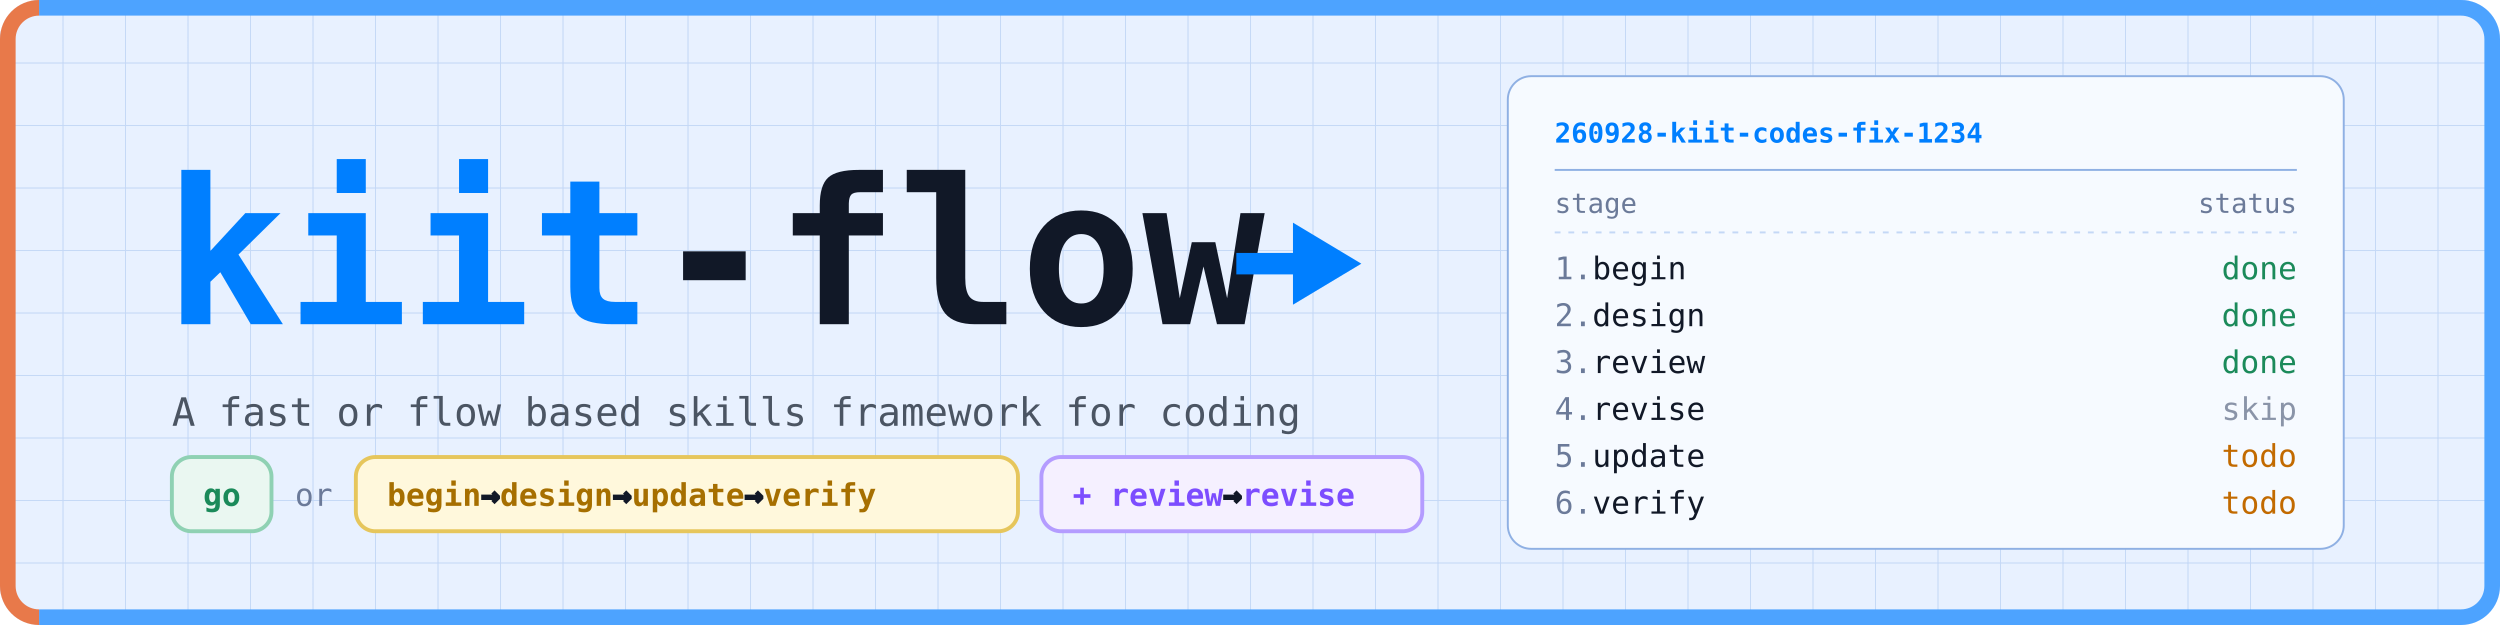
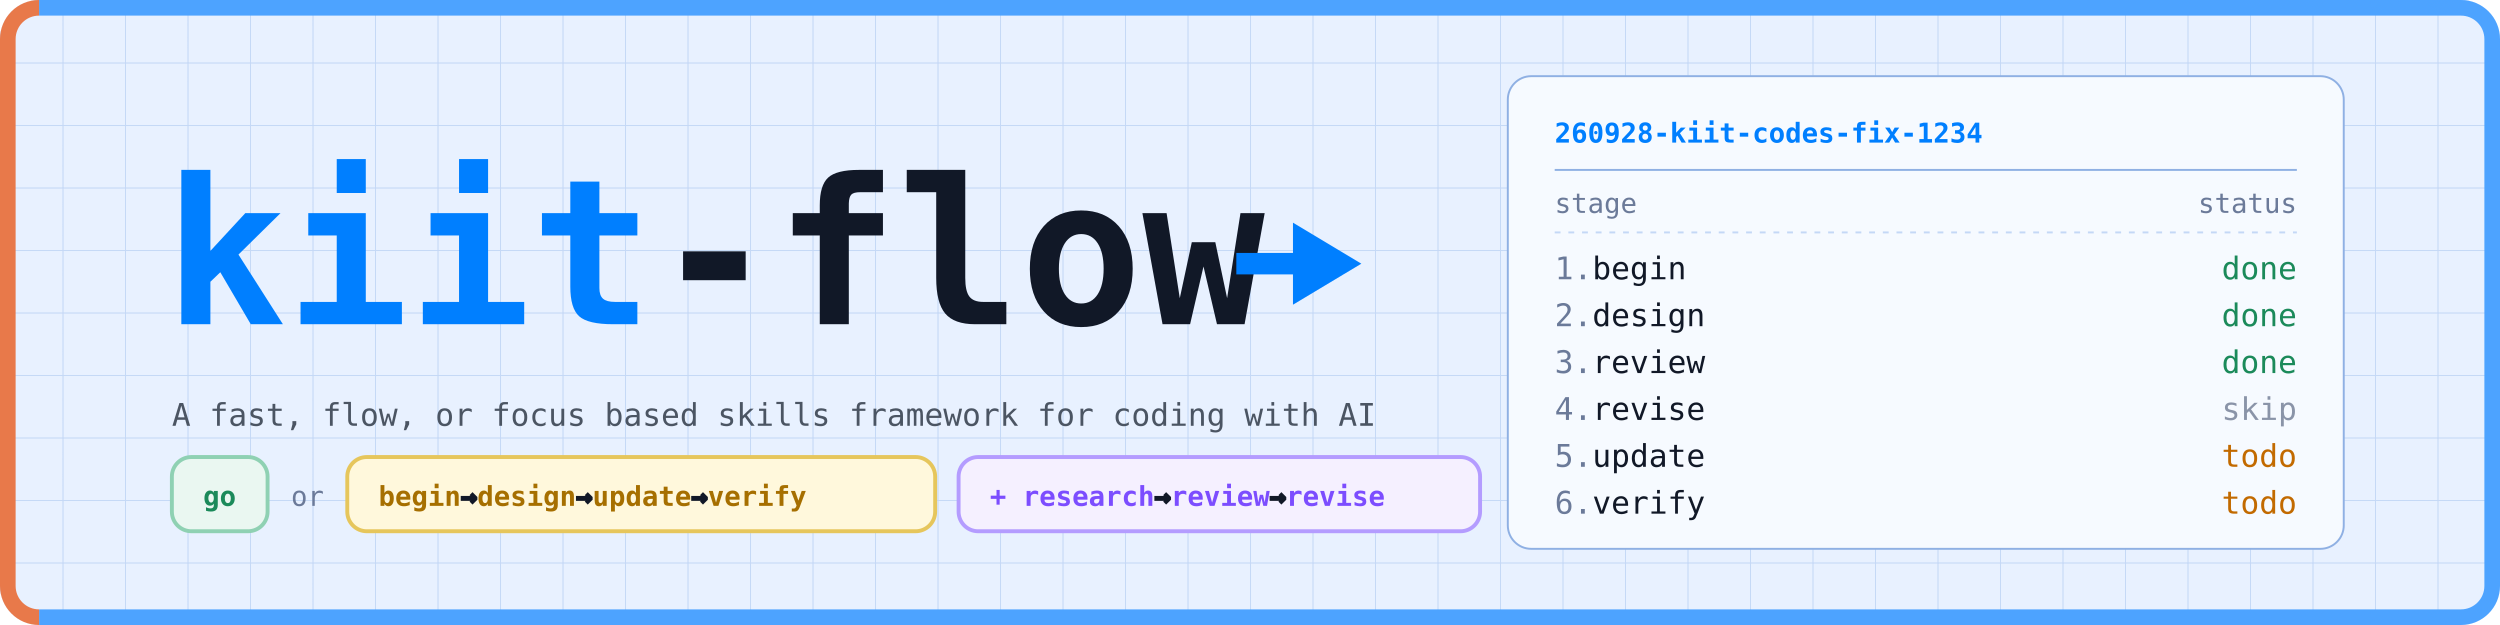
- <svg xmlns="http://www.w3.org/2000/svg" width="1280" height="320" viewBox="0 0 1280 320" role="img" aria-label="kiit-flow — A fast or flow based skills framework for coding">
+ <svg xmlns="http://www.w3.org/2000/svg" width="1280" height="320" viewBox="0 0 1280 320" role="img" aria-label="kiit-flow — A fast, flow, or focus based skills framework for coding with AI">
  <defs>
    <pattern id="grid" width="32" height="32" patternUnits="userSpaceOnUse">
      <path d="M32 0H0V32" fill="none" stroke="#C4D8F6" stroke-width="1" />
    </pattern>
    <linearGradient id="sheen" gradientUnits="userSpaceOnUse" x1="569" y1="0" x2="633" y2="0" gradientTransform="matrix(1 0 -0.6 1 81 0)">
      <stop offset="0" stop-color="#007FFF" />
      <stop offset="0.3" stop-color="#007FFF" />
      <stop offset="0.5" stop-color="#BFE0FF" />
      <stop offset="0.7" stop-color="#007FFF" />
      <stop offset="1" stop-color="#007FFF" />
      <animateTransform attributeName="gradientTransform" type="translate" additive="sum" values="0 0;0 0;128 0;128 0" keyTimes="0;0.15;0.75;1" dur="2.4s" repeatCount="indefinite" />
    </linearGradient>
    <clipPath id="frame">
      <rect width="1280" height="320" rx="20" />
    </clipPath>
  </defs>
  <g clip-path="url(#frame)">
    <rect width="1280" height="320" fill="#E8F1FF" />
    <rect width="1280" height="320" fill="url(#grid)" />
  </g>
  <path d="M 20 4 H 1260 A 16 16 0 0 1 1276 20 V 300 A 16 16 0 0 1 1260 316 H 20" fill="none" stroke="#4DA3FF" stroke-width="8" />
  <path d="M 20 4 A 16 16 0 0 0 4 20 V 300 A 16 16 0 0 0 20 316" fill="none" stroke="#E8794A" stroke-width="8" />
  <g font-family="ui-monospace, SFMono-Regular, Menlo, Consolas, 'DejaVu Sans Mono', monospace">
    <text x="84.0 143.4 202.8 262.2 321.6 381.0 440.4 499.8 559.2" y="166" font-size="104" font-weight="700" fill="#111827">
      <tspan fill="#007FFF">kiit</tspan>-flow</text>
    <path d="M 633 129.5 H 662 V 114 L 697 135 L 662 156 V 140.5 H 633 Z" fill="url(#sheen)" />
-     <text x="88" y="218" font-size="20" fill="#4B5563">A fast or flow based skills framework for coding</text>
-     <rect x="88" y="234" width="51" height="38" rx="10" fill="#EAF7F1" stroke="#8FD1B3" stroke-width="2" />
-     <text x="104.0 113.6" y="259" font-size="16" font-weight="700" fill="#1B8A5A">go</text>
-     <text x="151" y="259" font-size="16" fill="#6B7A99">or</text>
-     <rect x="182.2" y="234" width="339" height="38" rx="10" fill="#FFF8DC" stroke="#E6C65C" stroke-width="2" />
-     <text x="198.2 207.8 217.4 227.0 236.6 246.2 255.8 265.4 275.0 284.6 294.2 303.8 313.4 323.0 332.6 342.2 351.8 361.4 371.0 380.6 390.2 399.8 409.4 419.0 428.6 438.2 447.8 457.4 467.0 476.6 486.2 495.8" y="259" font-size="16" font-weight="700" fill="#A66F00">begin<tspan fill="#111827" stroke="#111827" stroke-width="1"> → </tspan>design<tspan fill="#111827" stroke="#111827" stroke-width="1"> → </tspan>update<tspan fill="#111827" stroke="#111827" stroke-width="1"> → </tspan>verify</text>
-     <rect x="533.2" y="234" width="195" height="38" rx="10" fill="#F5F0FF" stroke="#B49CFF" stroke-width="2" />
-     <text x="549.2 558.8 568.4 578.0 587.6 597.2 606.8 616.4 626.0 635.6 645.2 654.8 664.4 674.0 683.6 693.2 702.8" y="259" font-size="16" font-weight="700" fill="#7C4DFF">+ review<tspan fill="#111827" stroke="#111827" stroke-width="1"> → </tspan>revise</text>
+     <text x="88" y="218" font-size="16" fill="#4B5563">A fast, flow, or focus based skills framework for coding with AI</text>
+     <rect x="88" y="234" width="49" height="38" rx="10" fill="#EAF7F1" stroke="#8FD1B3" stroke-width="2" />
+     <text x="104.0 112.4" y="259" font-size="14" font-weight="700" fill="#1B8A5A">go</text>
+     <text x="149" y="259" font-size="14" fill="#6B7A99">or</text>
+     <rect x="177.8" y="234" width="301" height="38" rx="10" fill="#FFF8DC" stroke="#E6C65C" stroke-width="2" />
+     <text x="193.8 202.2 210.6 219.0 227.4 235.8 244.2 252.6 261.0 269.4 277.8 286.2 294.6 303.0 311.4 319.8 328.2 336.6 345.0 353.4 361.8 370.2 378.6 387.0 395.4 403.8 412.2 420.6 429.0 437.4 445.8 454.2" y="259" font-size="14" font-weight="700" fill="#A66F00">begin<tspan fill="#111827" stroke="#111827" stroke-width="1"> → </tspan>design<tspan fill="#111827" stroke="#111827" stroke-width="1"> → </tspan>update<tspan fill="#111827" stroke="#111827" stroke-width="1"> → </tspan>verify</text>
+     <rect x="490.8" y="234" width="267" height="38" rx="10" fill="#F5F0FF" stroke="#B49CFF" stroke-width="2" />
+     <text x="506.8 515.2 523.6 532.0 540.4 548.8 557.2 565.6 574.0 582.4 590.8 599.2 607.6 616.0 624.4 632.8 641.2 649.6 658.0 666.4 674.8 683.2 691.6 700.0 708.4 716.8 725.2 733.6" y="259" font-size="14" font-weight="700" fill="#7C4DFF">+ research<tspan fill="#111827" stroke="#111827" stroke-width="1"> → </tspan>review<tspan fill="#111827" stroke="#111827" stroke-width="1"> → </tspan>revise</text>
    <g transform="translate(772 39)">
      <rect width="428" height="242" rx="12" fill="#F6FAFF" stroke="#8FB0E3" />
      <text x="24" y="34" font-size="14" font-weight="700" fill="#007FFF">260928-kiit-codes-fix-1234</text>
      <line x1="24" y1="48" x2="404" y2="48" stroke="#8FB0E3" />
      <text x="24" y="70" font-size="14" fill="#6B7A99">stage</text>
      <text x="404" y="70" font-size="14" fill="#6B7A99" text-anchor="end">status</text>
      <line x1="24" y1="80" x2="404" y2="80" stroke="#C4D8F6" stroke-dasharray="3 4" />
      <text x="24" y="104" font-size="16" fill="#111827">
        <tspan fill="#6B7A99">1. </tspan>begin</text>
      <text x="404" y="104" font-size="16" fill="#1B8A5A" text-anchor="end">done</text>
      <text x="24" y="128" font-size="16" fill="#111827">
        <tspan fill="#6B7A99">2. </tspan>design</text>
      <text x="404" y="128" font-size="16" fill="#1B8A5A" text-anchor="end">done</text>
      <text x="24" y="152" font-size="16" fill="#111827">
        <tspan fill="#6B7A99">3. </tspan>review</text>
      <text x="404" y="152" font-size="16" fill="#1B8A5A" text-anchor="end">done</text>
      <text x="24" y="176" font-size="16" fill="#111827">
        <tspan fill="#6B7A99">4. </tspan>revise</text>
      <text x="404" y="176" font-size="16" fill="#8A94A8" text-anchor="end">skip</text>
      <text x="24" y="200" font-size="16" fill="#111827">
        <tspan fill="#6B7A99">5. </tspan>update</text>
      <text x="404" y="200" font-size="16" fill="#C26A00" text-anchor="end">todo</text>
      <text x="24" y="224" font-size="16" fill="#111827">
        <tspan fill="#6B7A99">6. </tspan>verify</text>
      <text x="404" y="224" font-size="16" fill="#C26A00" text-anchor="end">todo</text>
    </g>
  </g>
</svg>
